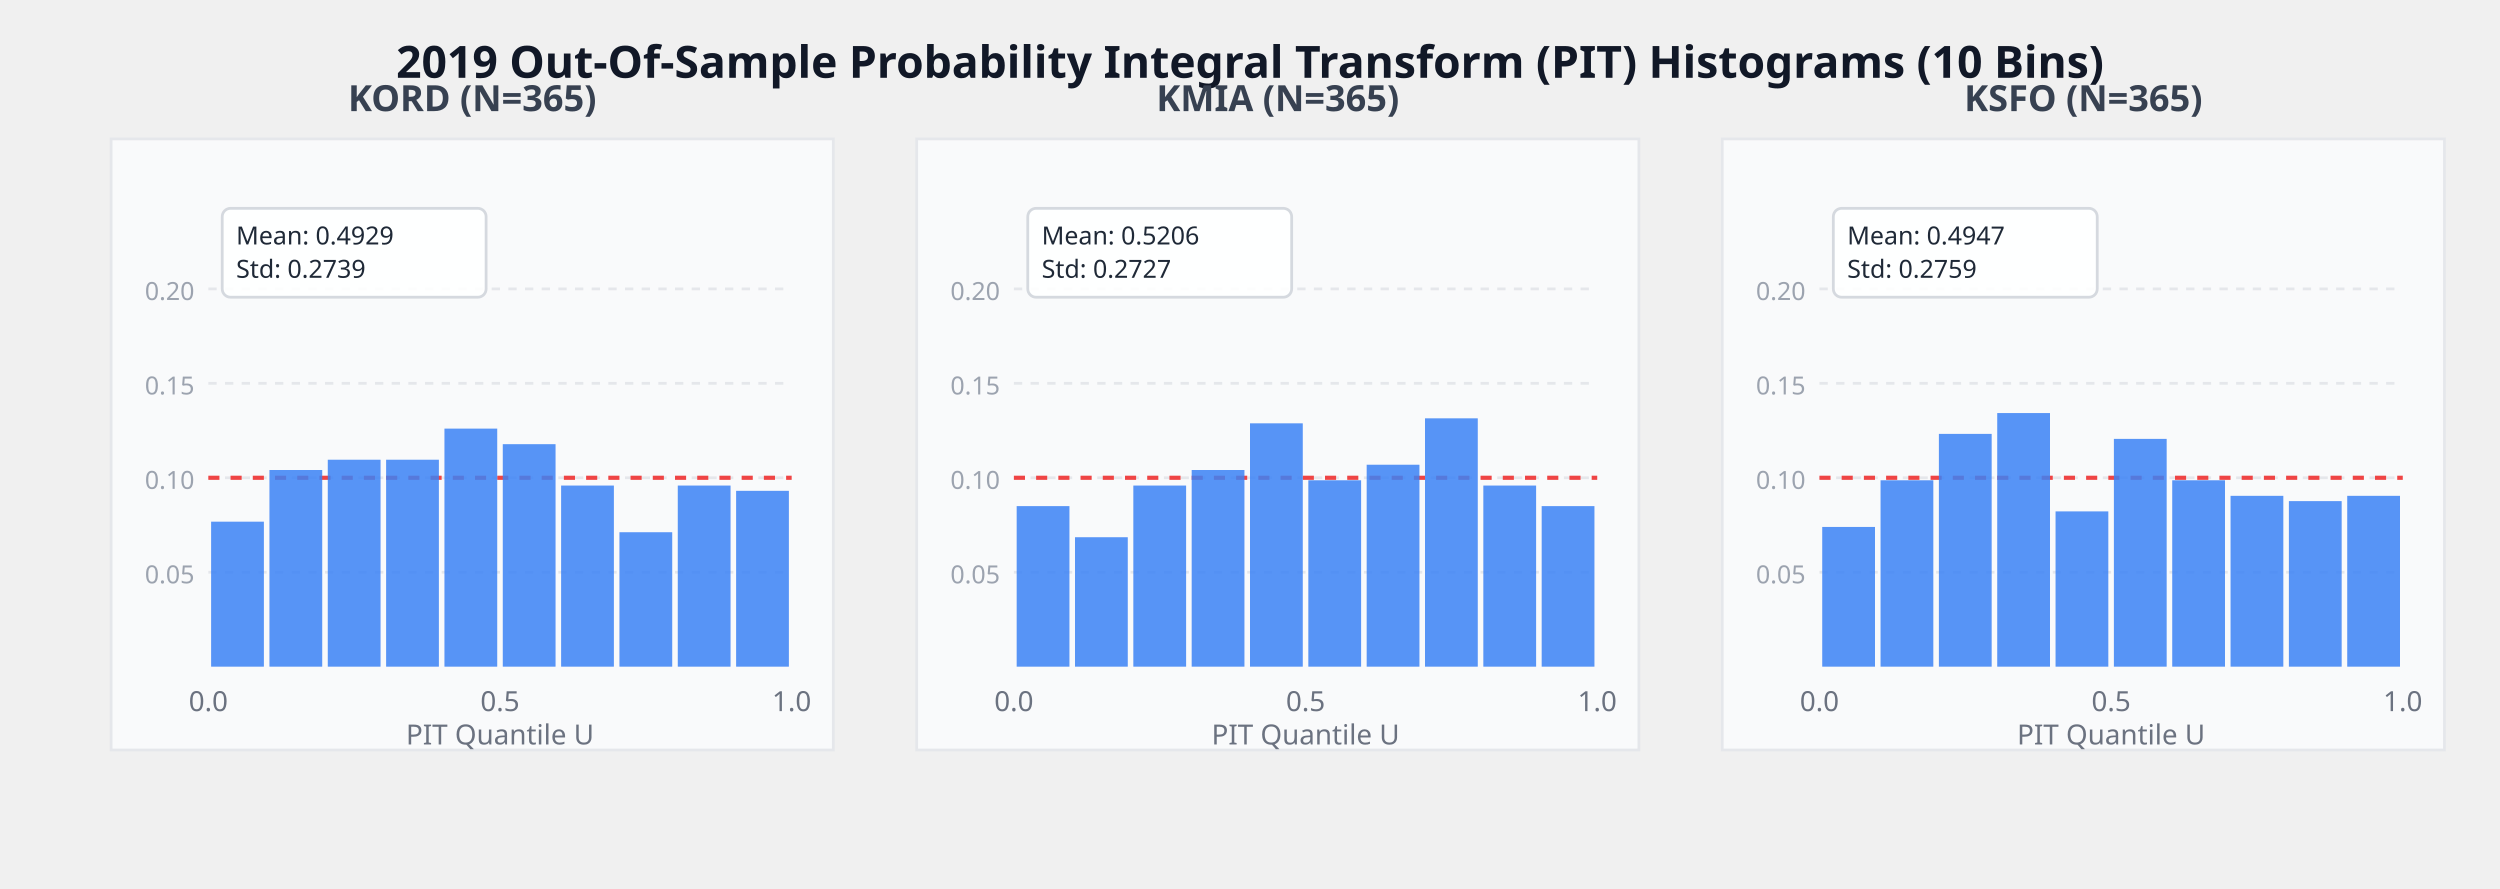
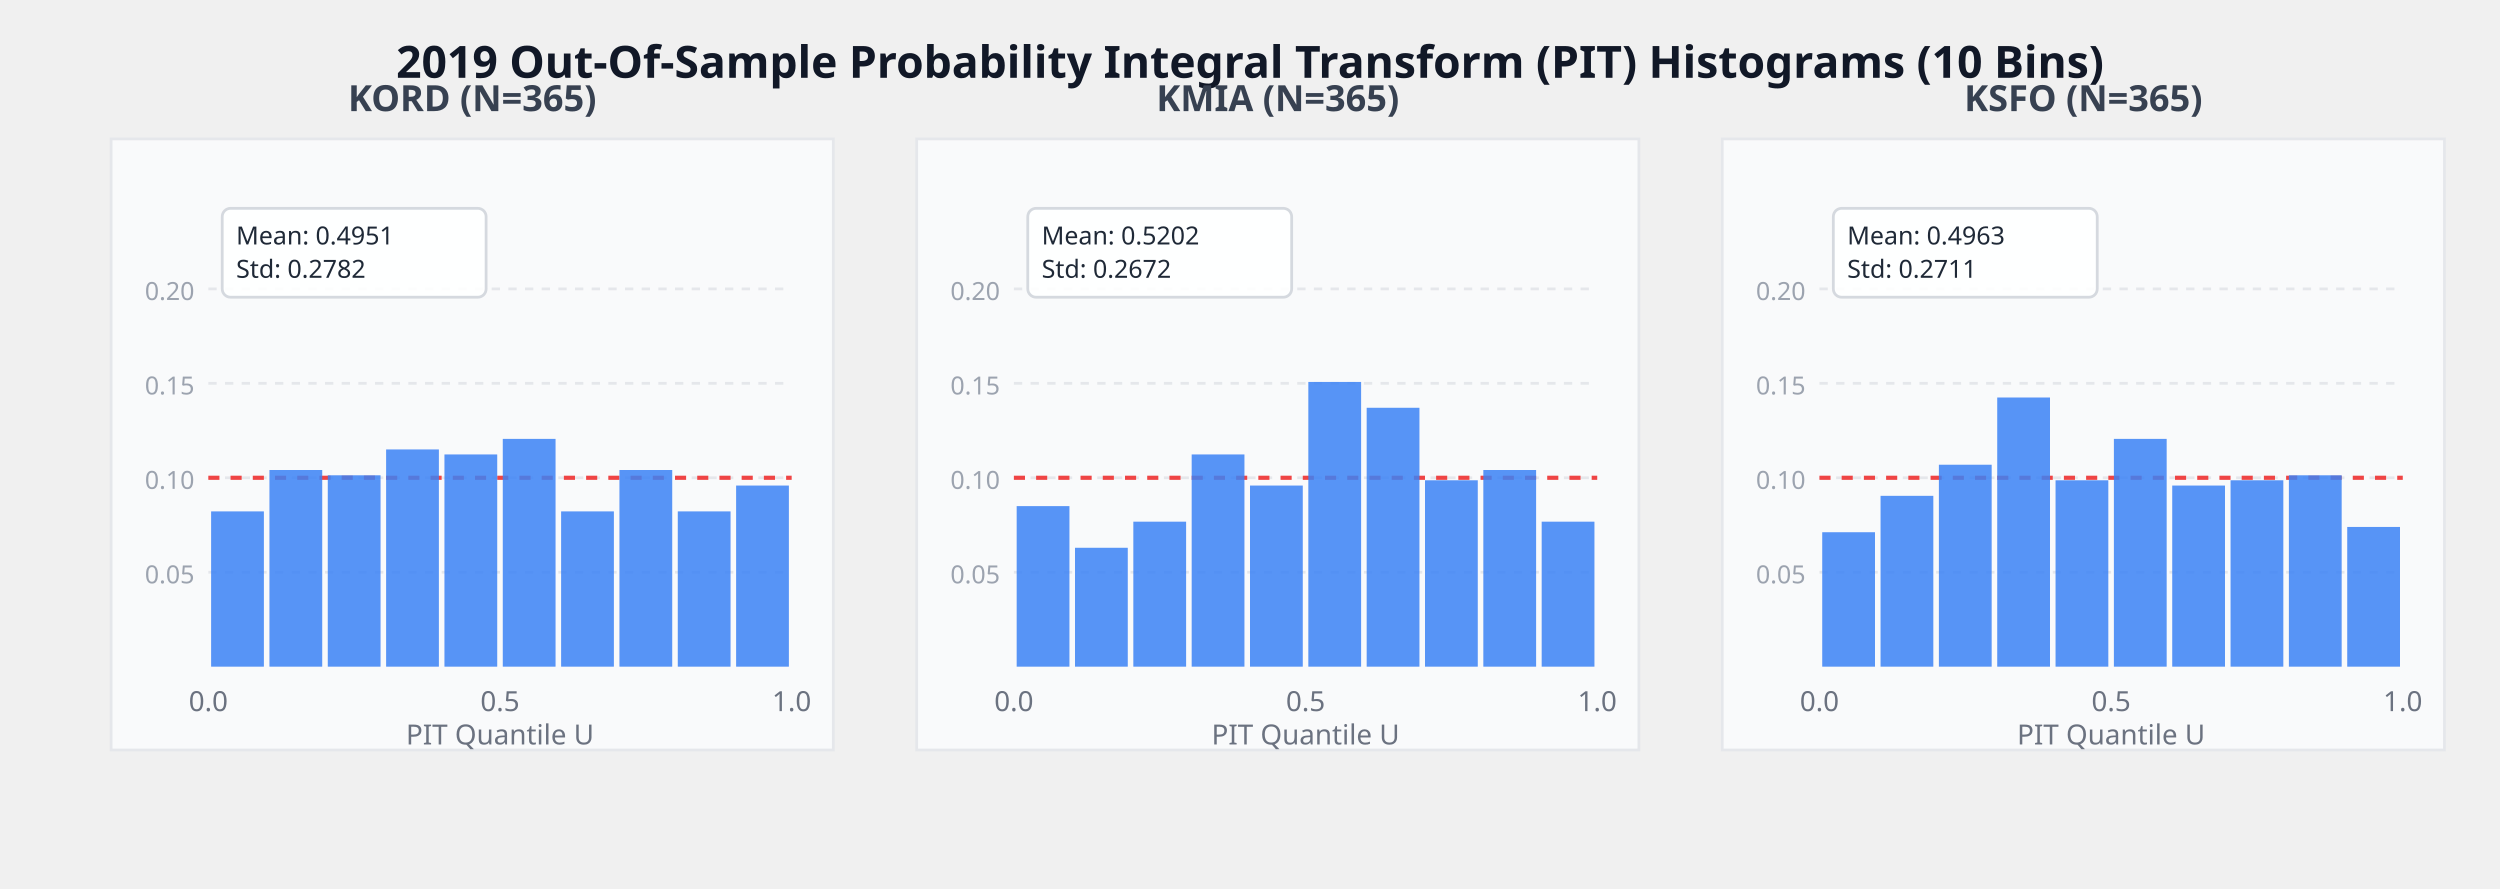
<svg xmlns="http://www.w3.org/2000/svg" width="900" height="320" viewBox="0 0 900 320" style="background-color:#ffffff; font-family:sans-serif;">
  <text x="450.0" y="28" font-size="16" font-weight="bold" text-anchor="middle" fill="#111827">2019 Out-Of-Sample Probability Integral Transform (PIT) Histograms (10 Bins)</text>
  <g transform="translate(40, 50)">
    <rect x="0" y="0" width="260" height="220" fill="#f9fafb" stroke="#e5e7eb" stroke-width="1" />
    <text x="130.0" y="-10" font-size="13" font-weight="bold" text-anchor="middle" fill="#374151">KORD (N=365)</text>
    <line x1="35" y1="156.0" x2="245" y2="156.0" stroke="#e5e7eb" stroke-dasharray="3,3" />
    <text x="30" y="160.0" font-size="9" text-anchor="end" fill="#9ca3af">0.05</text>
    <line x1="35" y1="122.0" x2="245" y2="122.0" stroke="#e5e7eb" stroke-dasharray="3,3" />
    <text x="30" y="126.0" font-size="9" text-anchor="end" fill="#9ca3af">0.10</text>
    <line x1="35" y1="88.0" x2="245" y2="88.0" stroke="#e5e7eb" stroke-dasharray="3,3" />
    <text x="30" y="92.0" font-size="9" text-anchor="end" fill="#9ca3af">0.15</text>
    <line x1="35" y1="54" x2="245" y2="54" stroke="#e5e7eb" stroke-dasharray="3,3" />
    <text x="30" y="58" font-size="9" text-anchor="end" fill="#9ca3af">0.20</text>
    <line x1="35" y1="122.0" x2="245" y2="122.0" stroke="#ef4444" stroke-width="1.5" stroke-dasharray="4,4" />
-     <rect x="36.0" y="137.8" width="19.0" height="52.2" fill="#3b82f6" opacity="0.85" />
+     <rect x="36.0" y="134.1" width="19.0" height="55.9" fill="#3b82f6" opacity="0.85" />
    <rect x="57.0" y="119.2" width="19.0" height="70.8" fill="#3b82f6" opacity="0.85" />
-     <rect x="78.0" y="115.5" width="19.0" height="74.5" fill="#3b82f6" opacity="0.85" />
-     <rect x="99.0" y="115.5" width="19.0" height="74.5" fill="#3b82f6" opacity="0.85" />
-     <rect x="120.0" y="104.3" width="19.0" height="85.7" fill="#3b82f6" opacity="0.85" />
-     <rect x="141.0" y="109.9" width="19.0" height="80.1" fill="#3b82f6" opacity="0.85" />
-     <rect x="162.0" y="124.8" width="19.0" height="65.2" fill="#3b82f6" opacity="0.85" />
-     <rect x="183.0" y="141.6" width="19.0" height="48.4" fill="#3b82f6" opacity="0.85" />
-     <rect x="204.0" y="124.8" width="19.0" height="65.2" fill="#3b82f6" opacity="0.85" />
-     <rect x="225.0" y="126.7" width="19.0" height="63.3" fill="#3b82f6" opacity="0.85" />
+     <rect x="78.0" y="121.1" width="19.0" height="68.9" fill="#3b82f6" opacity="0.85" />
+     <rect x="99.0" y="111.8" width="19.0" height="78.2" fill="#3b82f6" opacity="0.85" />
+     <rect x="120.0" y="113.6" width="19.0" height="76.4" fill="#3b82f6" opacity="0.85" />
+     <rect x="141.0" y="108.0" width="19.0" height="82.0" fill="#3b82f6" opacity="0.85" />
+     <rect x="162.0" y="134.1" width="19.0" height="55.9" fill="#3b82f6" opacity="0.85" />
+     <rect x="183.0" y="119.2" width="19.0" height="70.8" fill="#3b82f6" opacity="0.85" />
+     <rect x="204.0" y="134.1" width="19.0" height="55.9" fill="#3b82f6" opacity="0.85" />
+     <rect x="225.0" y="124.8" width="19.0" height="65.2" fill="#3b82f6" opacity="0.85" />
    <text x="35.0" y="206" font-size="10" text-anchor="middle" fill="#6b7280">0.0</text>
    <text x="140.0" y="206" font-size="10" text-anchor="middle" fill="#6b7280">0.5</text>
    <text x="245.0" y="206" font-size="10" text-anchor="middle" fill="#6b7280">1.0</text>
    <text x="140.0" y="218" font-size="10" text-anchor="middle" fill="#6b7280">PIT Quantile U</text>
    <rect x="40" y="25" width="95" height="32" fill="#ffffff" stroke="#d1d5db" rx="3" opacity="0.9" />
-     <text x="45" y="38" font-size="9" fill="#1f2937">Mean: 0.4929</text>
-     <text x="45" y="50" font-size="9" fill="#1f2937">Std:  0.2739</text>
+     <text x="45" y="38" font-size="9" fill="#1f2937">Mean: 0.4951</text>
+     <text x="45" y="50" font-size="9" fill="#1f2937">Std:  0.2782</text>
  </g>
  <g transform="translate(330, 50)">
    <rect x="0" y="0" width="260" height="220" fill="#f9fafb" stroke="#e5e7eb" stroke-width="1" />
    <text x="130.0" y="-10" font-size="13" font-weight="bold" text-anchor="middle" fill="#374151">KMIA (N=365)</text>
    <line x1="35" y1="156.0" x2="245" y2="156.0" stroke="#e5e7eb" stroke-dasharray="3,3" />
    <text x="30" y="160.0" font-size="9" text-anchor="end" fill="#9ca3af">0.05</text>
    <line x1="35" y1="122.0" x2="245" y2="122.0" stroke="#e5e7eb" stroke-dasharray="3,3" />
    <text x="30" y="126.0" font-size="9" text-anchor="end" fill="#9ca3af">0.10</text>
    <line x1="35" y1="88.0" x2="245" y2="88.0" stroke="#e5e7eb" stroke-dasharray="3,3" />
    <text x="30" y="92.0" font-size="9" text-anchor="end" fill="#9ca3af">0.15</text>
    <line x1="35" y1="54" x2="245" y2="54" stroke="#e5e7eb" stroke-dasharray="3,3" />
    <text x="30" y="58" font-size="9" text-anchor="end" fill="#9ca3af">0.20</text>
    <line x1="35" y1="122.0" x2="245" y2="122.0" stroke="#ef4444" stroke-width="1.5" stroke-dasharray="4,4" />
    <rect x="36.0" y="132.2" width="19.0" height="57.8" fill="#3b82f6" opacity="0.85" />
-     <rect x="57.0" y="143.4" width="19.0" height="46.6" fill="#3b82f6" opacity="0.85" />
-     <rect x="78.0" y="124.8" width="19.0" height="65.2" fill="#3b82f6" opacity="0.85" />
-     <rect x="99.0" y="119.2" width="19.0" height="70.8" fill="#3b82f6" opacity="0.85" />
-     <rect x="120.0" y="102.4" width="19.0" height="87.6" fill="#3b82f6" opacity="0.85" />
-     <rect x="141.0" y="122.9" width="19.0" height="67.1" fill="#3b82f6" opacity="0.85" />
-     <rect x="162.0" y="117.3" width="19.0" height="72.7" fill="#3b82f6" opacity="0.85" />
-     <rect x="183.0" y="100.6" width="19.0" height="89.4" fill="#3b82f6" opacity="0.85" />
-     <rect x="204.0" y="124.8" width="19.0" height="65.2" fill="#3b82f6" opacity="0.85" />
-     <rect x="225.0" y="132.2" width="19.0" height="57.8" fill="#3b82f6" opacity="0.85" />
+     <rect x="57.0" y="147.2" width="19.0" height="42.8" fill="#3b82f6" opacity="0.85" />
+     <rect x="78.0" y="137.8" width="19.0" height="52.2" fill="#3b82f6" opacity="0.85" />
+     <rect x="99.0" y="113.6" width="19.0" height="76.4" fill="#3b82f6" opacity="0.85" />
+     <rect x="120.0" y="124.8" width="19.0" height="65.2" fill="#3b82f6" opacity="0.85" />
+     <rect x="141.0" y="87.5" width="19.0" height="102.5" fill="#3b82f6" opacity="0.85" />
+     <rect x="162.0" y="96.8" width="19.0" height="93.2" fill="#3b82f6" opacity="0.85" />
+     <rect x="183.0" y="122.9" width="19.0" height="67.1" fill="#3b82f6" opacity="0.85" />
+     <rect x="204.0" y="119.2" width="19.0" height="70.8" fill="#3b82f6" opacity="0.85" />
+     <rect x="225.0" y="137.8" width="19.0" height="52.2" fill="#3b82f6" opacity="0.85" />
    <text x="35.0" y="206" font-size="10" text-anchor="middle" fill="#6b7280">0.0</text>
    <text x="140.0" y="206" font-size="10" text-anchor="middle" fill="#6b7280">0.5</text>
    <text x="245.0" y="206" font-size="10" text-anchor="middle" fill="#6b7280">1.0</text>
    <text x="140.0" y="218" font-size="10" text-anchor="middle" fill="#6b7280">PIT Quantile U</text>
    <rect x="40" y="25" width="95" height="32" fill="#ffffff" stroke="#d1d5db" rx="3" opacity="0.9" />
-     <text x="45" y="38" font-size="9" fill="#1f2937">Mean: 0.5206</text>
-     <text x="45" y="50" font-size="9" fill="#1f2937">Std:  0.2727</text>
+     <text x="45" y="38" font-size="9" fill="#1f2937">Mean: 0.5202</text>
+     <text x="45" y="50" font-size="9" fill="#1f2937">Std:  0.2672</text>
  </g>
  <g transform="translate(620, 50)">
    <rect x="0" y="0" width="260" height="220" fill="#f9fafb" stroke="#e5e7eb" stroke-width="1" />
    <text x="130.0" y="-10" font-size="13" font-weight="bold" text-anchor="middle" fill="#374151">KSFO (N=365)</text>
    <line x1="35" y1="156.0" x2="245" y2="156.0" stroke="#e5e7eb" stroke-dasharray="3,3" />
    <text x="30" y="160.0" font-size="9" text-anchor="end" fill="#9ca3af">0.05</text>
    <line x1="35" y1="122.0" x2="245" y2="122.0" stroke="#e5e7eb" stroke-dasharray="3,3" />
    <text x="30" y="126.0" font-size="9" text-anchor="end" fill="#9ca3af">0.10</text>
    <line x1="35" y1="88.0" x2="245" y2="88.0" stroke="#e5e7eb" stroke-dasharray="3,3" />
    <text x="30" y="92.0" font-size="9" text-anchor="end" fill="#9ca3af">0.15</text>
    <line x1="35" y1="54" x2="245" y2="54" stroke="#e5e7eb" stroke-dasharray="3,3" />
    <text x="30" y="58" font-size="9" text-anchor="end" fill="#9ca3af">0.20</text>
    <line x1="35" y1="122.0" x2="245" y2="122.0" stroke="#ef4444" stroke-width="1.5" stroke-dasharray="4,4" />
-     <rect x="36.0" y="139.7" width="19.0" height="50.3" fill="#3b82f6" opacity="0.85" />
-     <rect x="57.0" y="122.9" width="19.0" height="67.1" fill="#3b82f6" opacity="0.85" />
-     <rect x="78.0" y="106.2" width="19.0" height="83.8" fill="#3b82f6" opacity="0.85" />
-     <rect x="99.0" y="98.7" width="19.0" height="91.3" fill="#3b82f6" opacity="0.85" />
-     <rect x="120.0" y="134.1" width="19.0" height="55.9" fill="#3b82f6" opacity="0.85" />
+     <rect x="36.0" y="141.6" width="19.0" height="48.4" fill="#3b82f6" opacity="0.85" />
+     <rect x="57.0" y="128.5" width="19.0" height="61.5" fill="#3b82f6" opacity="0.85" />
+     <rect x="78.0" y="117.3" width="19.0" height="72.7" fill="#3b82f6" opacity="0.85" />
+     <rect x="99.0" y="93.1" width="19.0" height="96.9" fill="#3b82f6" opacity="0.85" />
+     <rect x="120.0" y="122.9" width="19.0" height="67.1" fill="#3b82f6" opacity="0.85" />
    <rect x="141.0" y="108.0" width="19.0" height="82.0" fill="#3b82f6" opacity="0.85" />
-     <rect x="162.0" y="122.9" width="19.0" height="67.1" fill="#3b82f6" opacity="0.85" />
-     <rect x="183.0" y="128.5" width="19.0" height="61.5" fill="#3b82f6" opacity="0.85" />
-     <rect x="204.0" y="130.4" width="19.0" height="59.6" fill="#3b82f6" opacity="0.85" />
-     <rect x="225.0" y="128.5" width="19.0" height="61.5" fill="#3b82f6" opacity="0.85" />
+     <rect x="162.0" y="124.8" width="19.0" height="65.2" fill="#3b82f6" opacity="0.85" />
+     <rect x="183.0" y="122.9" width="19.0" height="67.1" fill="#3b82f6" opacity="0.85" />
+     <rect x="204.0" y="121.1" width="19.0" height="68.9" fill="#3b82f6" opacity="0.85" />
+     <rect x="225.0" y="139.7" width="19.0" height="50.3" fill="#3b82f6" opacity="0.85" />
    <text x="35.0" y="206" font-size="10" text-anchor="middle" fill="#6b7280">0.0</text>
    <text x="140.0" y="206" font-size="10" text-anchor="middle" fill="#6b7280">0.5</text>
    <text x="245.0" y="206" font-size="10" text-anchor="middle" fill="#6b7280">1.0</text>
    <text x="140.0" y="218" font-size="10" text-anchor="middle" fill="#6b7280">PIT Quantile U</text>
    <rect x="40" y="25" width="95" height="32" fill="#ffffff" stroke="#d1d5db" rx="3" opacity="0.9" />
-     <text x="45" y="38" font-size="9" fill="#1f2937">Mean: 0.4947</text>
-     <text x="45" y="50" font-size="9" fill="#1f2937">Std:  0.2759</text>
+     <text x="45" y="38" font-size="9" fill="#1f2937">Mean: 0.4963</text>
+     <text x="45" y="50" font-size="9" fill="#1f2937">Std:  0.2711</text>
  </g>
</svg>
